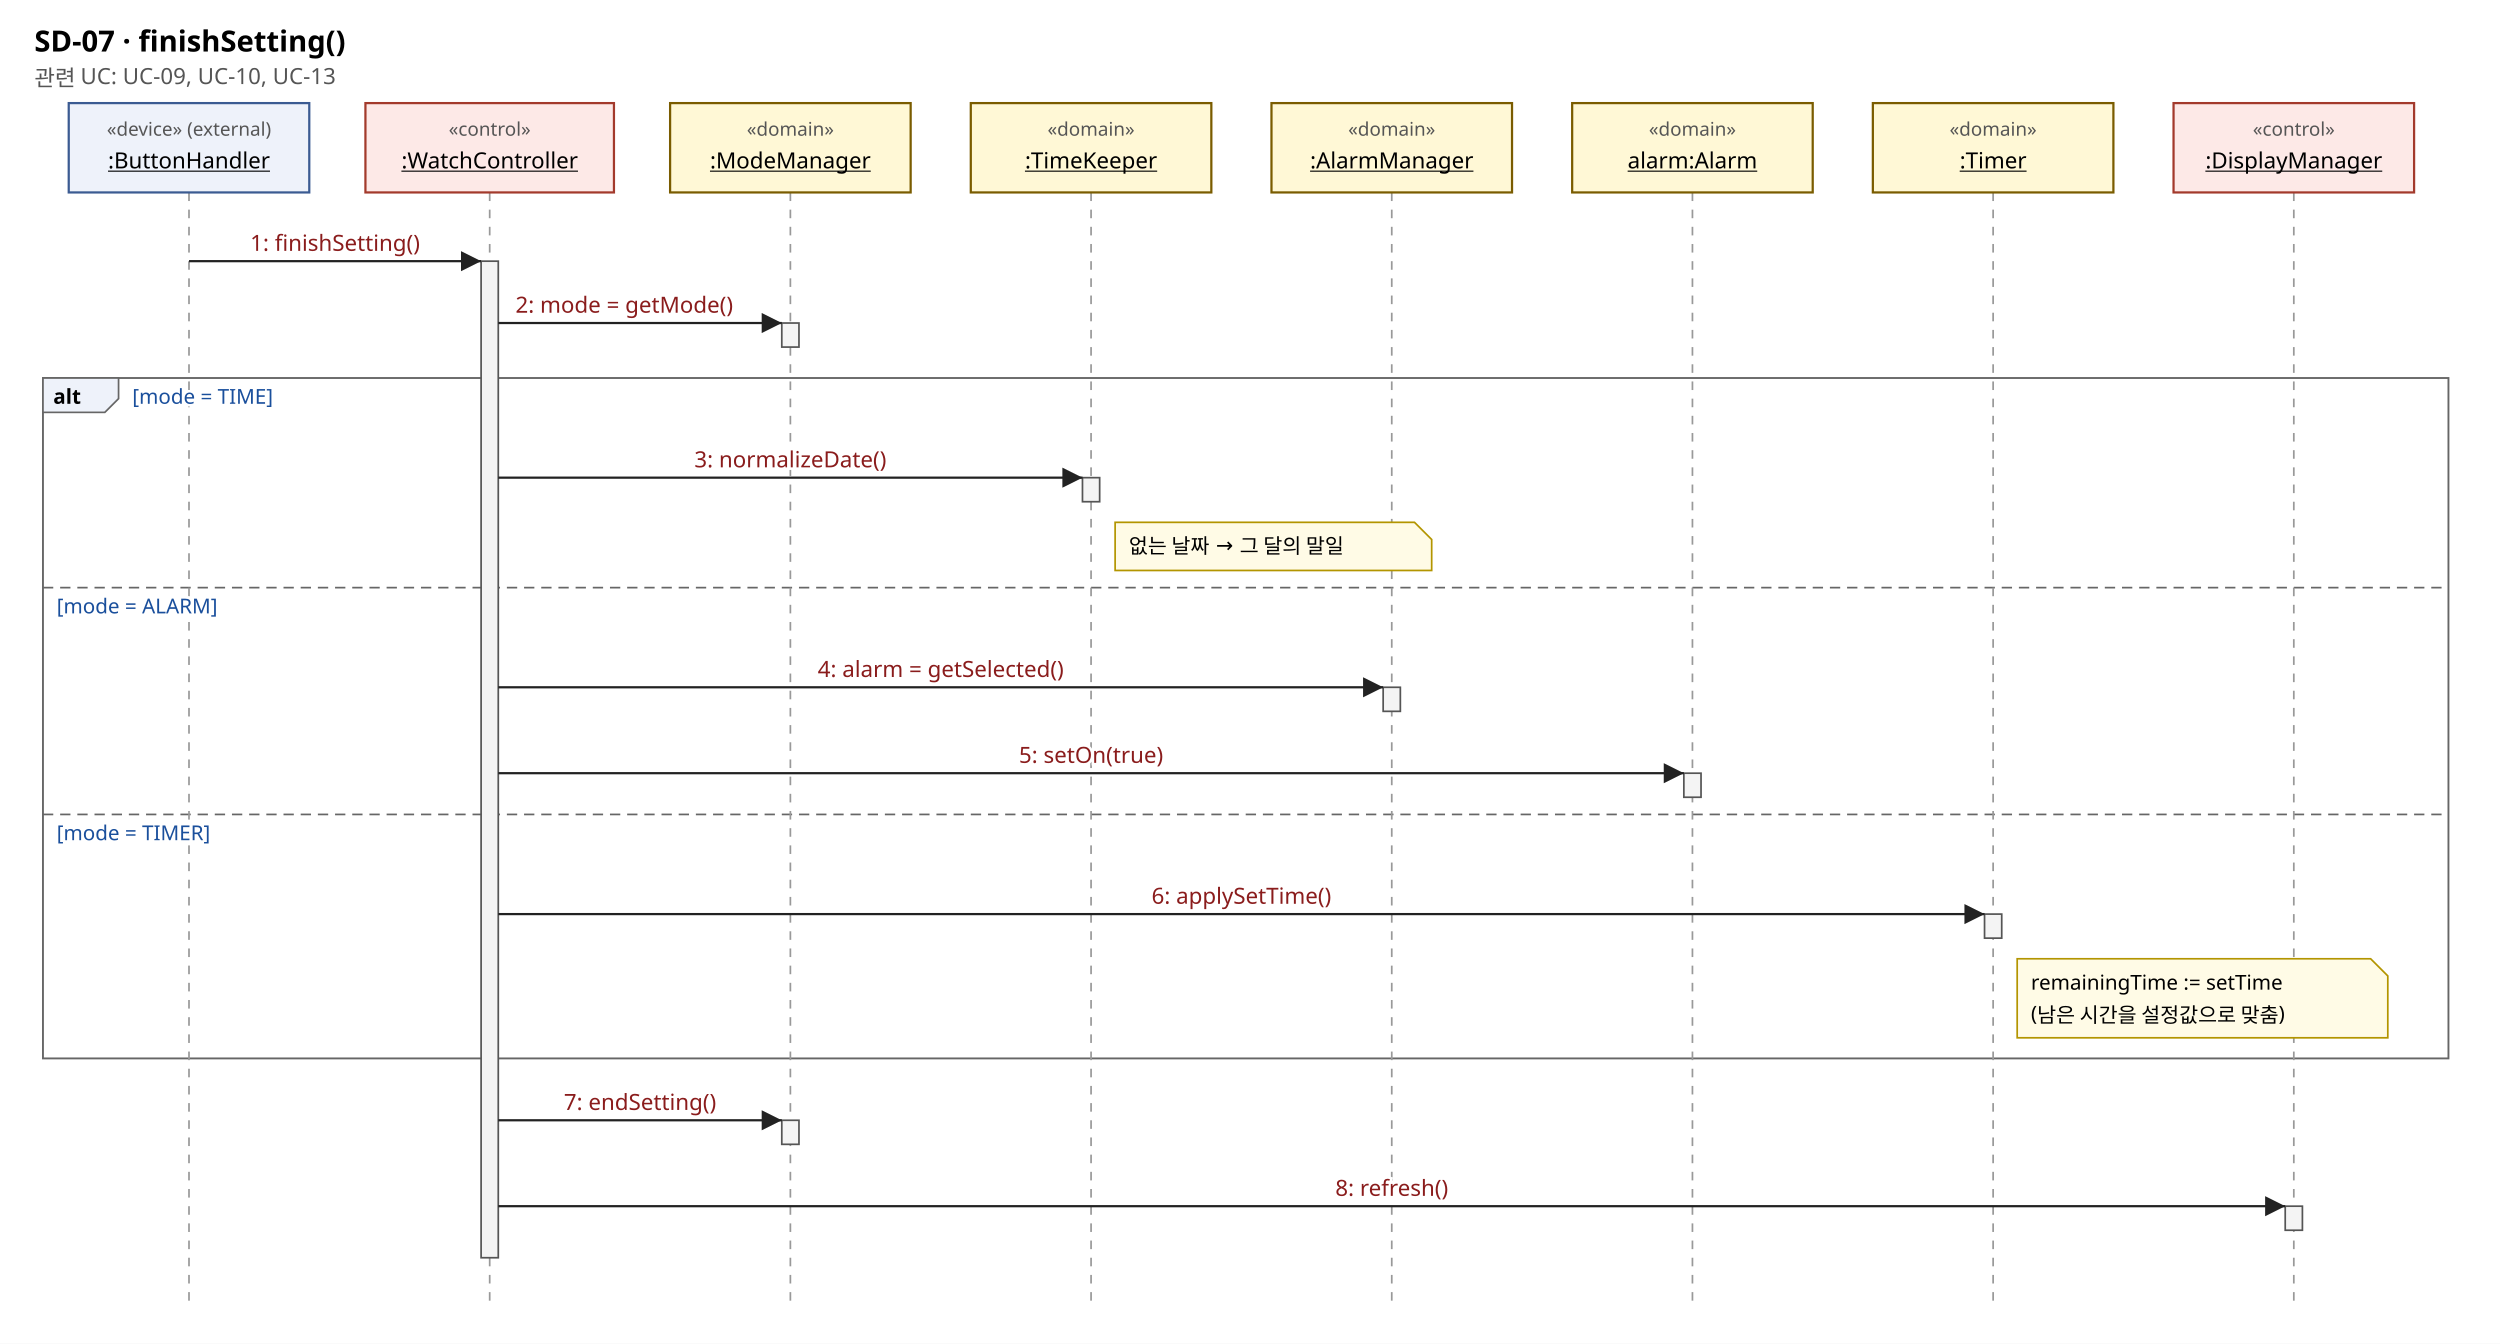
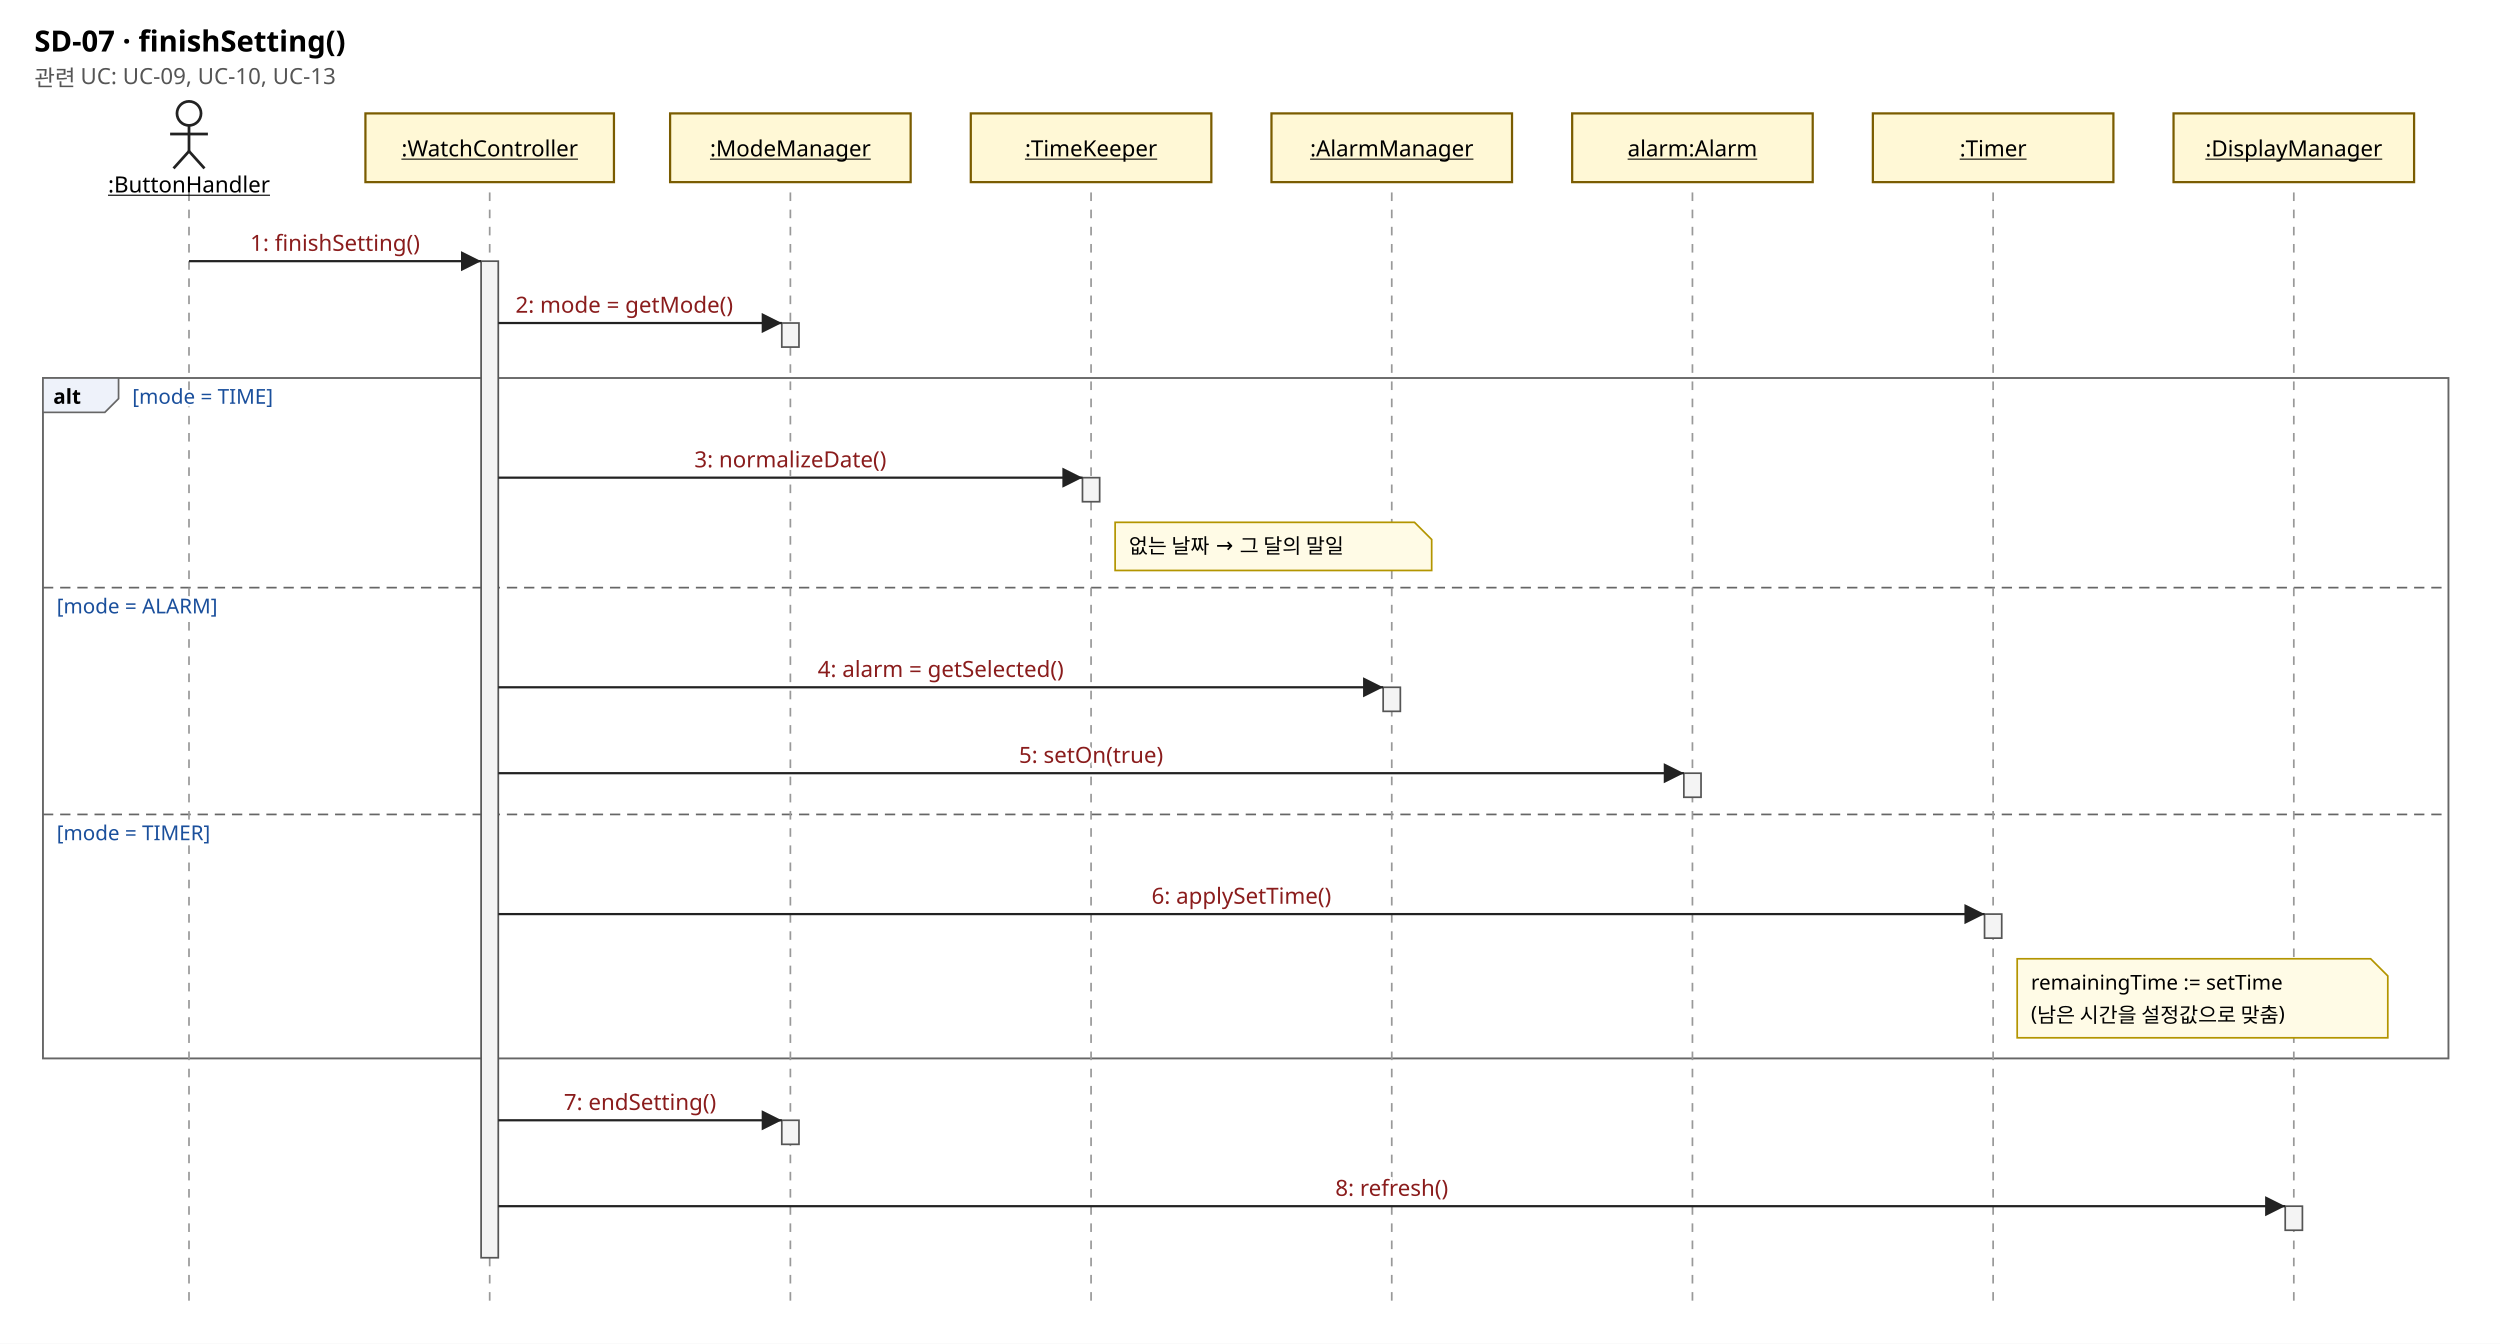
<svg xmlns="http://www.w3.org/2000/svg" width="1455" height="782" viewBox="0 0 1455 782" font-family="Malgun Gothic, Apple SD Gothic Neo, Noto Sans KR, WenQuanYi Zen Hei, sans-serif">
  <defs>
    <marker id="f" viewBox="0 0 10 10" refX="10" refY="5" markerWidth="9" markerHeight="9" orient="auto">
      <path d="M0,0 L10,5 L0,10 z" fill="#222" />
    </marker>
  </defs>
  <rect width="1455" height="782" fill="#fff" />
  <text x="20" y="30" font-size="17" font-weight="bold">SD-07 · finishSetting()</text>
  <text x="20" y="50" font-size="13" fill="#555">관련 UC: UC-09, UC-10, UC-13</text>
  <rect x="25" y="220" width="1400" height="396" fill="none" stroke="#666" stroke-width="1.1" />
  <path d="M25,220 h44 v12 l-8,8 h-36 z" fill="#eef2fa" stroke="#666" />
  <text x="31" y="235" font-size="12" font-weight="bold">alt</text>
  <line x1="25" y1="342" x2="1425" y2="342" stroke="#666" stroke-dasharray="6 4" />
  <line x1="25" y1="474" x2="1425" y2="474" stroke="#666" stroke-dasharray="6 4" />
  <line x1="110" y1="112" x2="110" y2="762" stroke="#999" stroke-dasharray="5 5" />
-   <rect x="40.0" y="60" width="140" height="52" fill="#eef2fa" stroke="#3b5b92" stroke-width="1.3" />
-   <text x="110" y="79" text-anchor="middle" font-size="11" fill="#555">«device» (external)</text>
-   <text x="110" y="98" text-anchor="middle" font-size="13" text-decoration="underline">:ButtonHandler</text>
+   <g stroke="#222" stroke-width="1.6" fill="none">
+     <circle cx="110" cy="66" r="7" />
+     <line x1="110" y1="73" x2="110" y2="88" />
+     <line x1="99" y1="78" x2="121" y2="78" />
+     <line x1="110" y1="88" x2="101" y2="98" />
+     <line x1="110" y1="88" x2="119" y2="98" />
+   </g>
+   <text x="110" y="112" text-anchor="middle" font-size="13" text-decoration="underline">:ButtonHandler</text>
  <line x1="285" y1="112" x2="285" y2="762" stroke="#999" stroke-dasharray="5 5" />
-   <rect x="212.68" y="60" width="144.64" height="52" fill="#fde9e7" stroke="#a33a2c" stroke-width="1.3" />
-   <text x="285" y="79" text-anchor="middle" font-size="11" fill="#555">«control»</text>
-   <text x="285" y="98" text-anchor="middle" font-size="13" text-decoration="underline">:WatchController</text>
+   <rect x="212.68" y="66" width="144.64" height="40" fill="#fff8d6" stroke="#7a5c00" stroke-width="1.3" />
+   <text x="285" y="91" text-anchor="middle" font-size="13" text-decoration="underline">:WatchController</text>
  <line x1="460" y1="112" x2="460" y2="762" stroke="#999" stroke-dasharray="5 5" />
-   <rect x="390.0" y="60" width="140" height="52" fill="#fff8d6" stroke="#7a5c00" stroke-width="1.3" />
-   <text x="460" y="79" text-anchor="middle" font-size="11" fill="#555">«domain»</text>
-   <text x="460" y="98" text-anchor="middle" font-size="13" text-decoration="underline">:ModeManager</text>
+   <rect x="390.0" y="66" width="140" height="40" fill="#fff8d6" stroke="#7a5c00" stroke-width="1.3" />
+   <text x="460" y="91" text-anchor="middle" font-size="13" text-decoration="underline">:ModeManager</text>
  <line x1="635" y1="112" x2="635" y2="762" stroke="#999" stroke-dasharray="5 5" />
-   <rect x="565.0" y="60" width="140" height="52" fill="#fff8d6" stroke="#7a5c00" stroke-width="1.3" />
-   <text x="635" y="79" text-anchor="middle" font-size="11" fill="#555">«domain»</text>
-   <text x="635" y="98" text-anchor="middle" font-size="13" text-decoration="underline">:TimeKeeper</text>
+   <rect x="565.0" y="66" width="140" height="40" fill="#fff8d6" stroke="#7a5c00" stroke-width="1.3" />
+   <text x="635" y="91" text-anchor="middle" font-size="13" text-decoration="underline">:TimeKeeper</text>
  <line x1="810" y1="112" x2="810" y2="762" stroke="#999" stroke-dasharray="5 5" />
-   <rect x="740.0" y="60" width="140" height="52" fill="#fff8d6" stroke="#7a5c00" stroke-width="1.3" />
-   <text x="810" y="79" text-anchor="middle" font-size="11" fill="#555">«domain»</text>
-   <text x="810" y="98" text-anchor="middle" font-size="13" text-decoration="underline">:AlarmManager</text>
+   <rect x="740.0" y="66" width="140" height="40" fill="#fff8d6" stroke="#7a5c00" stroke-width="1.3" />
+   <text x="810" y="91" text-anchor="middle" font-size="13" text-decoration="underline">:AlarmManager</text>
  <line x1="985" y1="112" x2="985" y2="762" stroke="#999" stroke-dasharray="5 5" />
-   <rect x="915.0" y="60" width="140" height="52" fill="#fff8d6" stroke="#7a5c00" stroke-width="1.3" />
-   <text x="985" y="79" text-anchor="middle" font-size="11" fill="#555">«domain»</text>
-   <text x="985" y="98" text-anchor="middle" font-size="13" text-decoration="underline">alarm:Alarm</text>
+   <rect x="915.0" y="66" width="140" height="40" fill="#fff8d6" stroke="#7a5c00" stroke-width="1.3" />
+   <text x="985" y="91" text-anchor="middle" font-size="13" text-decoration="underline">alarm:Alarm</text>
  <line x1="1160" y1="112" x2="1160" y2="762" stroke="#999" stroke-dasharray="5 5" />
-   <rect x="1090.0" y="60" width="140" height="52" fill="#fff8d6" stroke="#7a5c00" stroke-width="1.3" />
-   <text x="1160" y="79" text-anchor="middle" font-size="11" fill="#555">«domain»</text>
-   <text x="1160" y="98" text-anchor="middle" font-size="13" text-decoration="underline">:Timer</text>
+   <rect x="1090.0" y="66" width="140" height="40" fill="#fff8d6" stroke="#7a5c00" stroke-width="1.3" />
+   <text x="1160" y="91" text-anchor="middle" font-size="13" text-decoration="underline">:Timer</text>
  <line x1="1335" y1="112" x2="1335" y2="762" stroke="#999" stroke-dasharray="5 5" />
-   <rect x="1265.0" y="60" width="140" height="52" fill="#fde9e7" stroke="#a33a2c" stroke-width="1.3" />
-   <text x="1335" y="79" text-anchor="middle" font-size="11" fill="#555">«control»</text>
-   <text x="1335" y="98" text-anchor="middle" font-size="13" text-decoration="underline">:DisplayManager</text>
+   <rect x="1265.0" y="66" width="140" height="40" fill="#fff8d6" stroke="#7a5c00" stroke-width="1.3" />
+   <text x="1335" y="91" text-anchor="middle" font-size="13" text-decoration="underline">:DisplayManager</text>
  <rect x="455" y="188" width="10" height="14" fill="#f4f4f4" stroke="#555" />
  <rect x="630" y="278" width="10" height="14" fill="#f4f4f4" stroke="#555" />
  <rect x="805" y="400" width="10" height="14" fill="#f4f4f4" stroke="#555" />
  <rect x="980" y="450" width="10" height="14" fill="#f4f4f4" stroke="#555" />
  <rect x="1155" y="532" width="10" height="14" fill="#f4f4f4" stroke="#555" />
  <rect x="455" y="652" width="10" height="14" fill="#f4f4f4" stroke="#555" />
  <rect x="1330" y="702" width="10" height="14" fill="#f4f4f4" stroke="#555" />
  <rect x="280" y="152" width="10" height="580" fill="#f4f4f4" stroke="#555" />
  <line x1="110" y1="152" x2="280" y2="152" stroke="#222" stroke-width="1.3" marker-end="url(#f)" />
  <text x="195.0" y="146" text-anchor="middle" font-size="13" fill="#8a1c1c" stroke="#fff" stroke-width="3" paint-order="stroke">1: finishSetting()</text>
  <line x1="290" y1="188" x2="455" y2="188" stroke="#222" stroke-width="1.3" marker-end="url(#f)" />
  <text x="300" y="182" font-size="13" fill="#8a1c1c" stroke="#fff" stroke-width="3" paint-order="stroke">2: mode = getMode()</text>
  <line x1="290" y1="278" x2="630" y2="278" stroke="#222" stroke-width="1.3" marker-end="url(#f)" />
  <text x="460.0" y="272" text-anchor="middle" font-size="13" fill="#8a1c1c" stroke="#fff" stroke-width="3" paint-order="stroke">3: normalizeDate()</text>
  <path d="M649,304 h174.24 l10,10 v18 h-184.24 z" fill="#fffbe6" stroke="#b39500" />
  <text x="657" y="322" font-size="12">없는 날짜 → 그 달의 말일</text>
  <line x1="290" y1="400" x2="805" y2="400" stroke="#222" stroke-width="1.3" marker-end="url(#f)" />
  <text x="547.5" y="394" text-anchor="middle" font-size="13" fill="#8a1c1c" stroke="#fff" stroke-width="3" paint-order="stroke">4: alarm = getSelected()</text>
  <line x1="290" y1="450" x2="980" y2="450" stroke="#222" stroke-width="1.3" marker-end="url(#f)" />
  <text x="635.0" y="444" text-anchor="middle" font-size="13" fill="#8a1c1c" stroke="#fff" stroke-width="3" paint-order="stroke">5: setOn(true)</text>
  <line x1="290" y1="532" x2="1155" y2="532" stroke="#222" stroke-width="1.3" marker-end="url(#f)" />
  <text x="722.5" y="526" text-anchor="middle" font-size="13" fill="#8a1c1c" stroke="#fff" stroke-width="3" paint-order="stroke">6: applySetTime()</text>
  <path d="M1174,558 h205.7 l10,10 v36 h-215.7 z" fill="#fffbe6" stroke="#b39500" />
  <text x="1182" y="576" font-size="12">remainingTime := setTime</text>
  <text x="1182" y="594" font-size="12">(남은 시간을 설정값으로 맞춤)</text>
  <line x1="290" y1="652" x2="455" y2="652" stroke="#222" stroke-width="1.3" marker-end="url(#f)" />
  <text x="372.5" y="646" text-anchor="middle" font-size="13" fill="#8a1c1c" stroke="#fff" stroke-width="3" paint-order="stroke">7: endSetting()</text>
  <line x1="290" y1="702" x2="1330" y2="702" stroke="#222" stroke-width="1.3" marker-end="url(#f)" />
  <text x="810.0" y="696" text-anchor="middle" font-size="13" fill="#8a1c1c" stroke="#fff" stroke-width="3" paint-order="stroke">8: refresh()</text>
  <text x="77" y="235" font-size="12" fill="#1a4f9c" stroke="#fff" stroke-width="3" paint-order="stroke">[mode = TIME]</text>
  <text x="33" y="357" font-size="12" fill="#1a4f9c" stroke="#fff" stroke-width="3" paint-order="stroke">[mode = ALARM]</text>
  <text x="33" y="489" font-size="12" fill="#1a4f9c" stroke="#fff" stroke-width="3" paint-order="stroke">[mode = TIMER]</text>
</svg>
